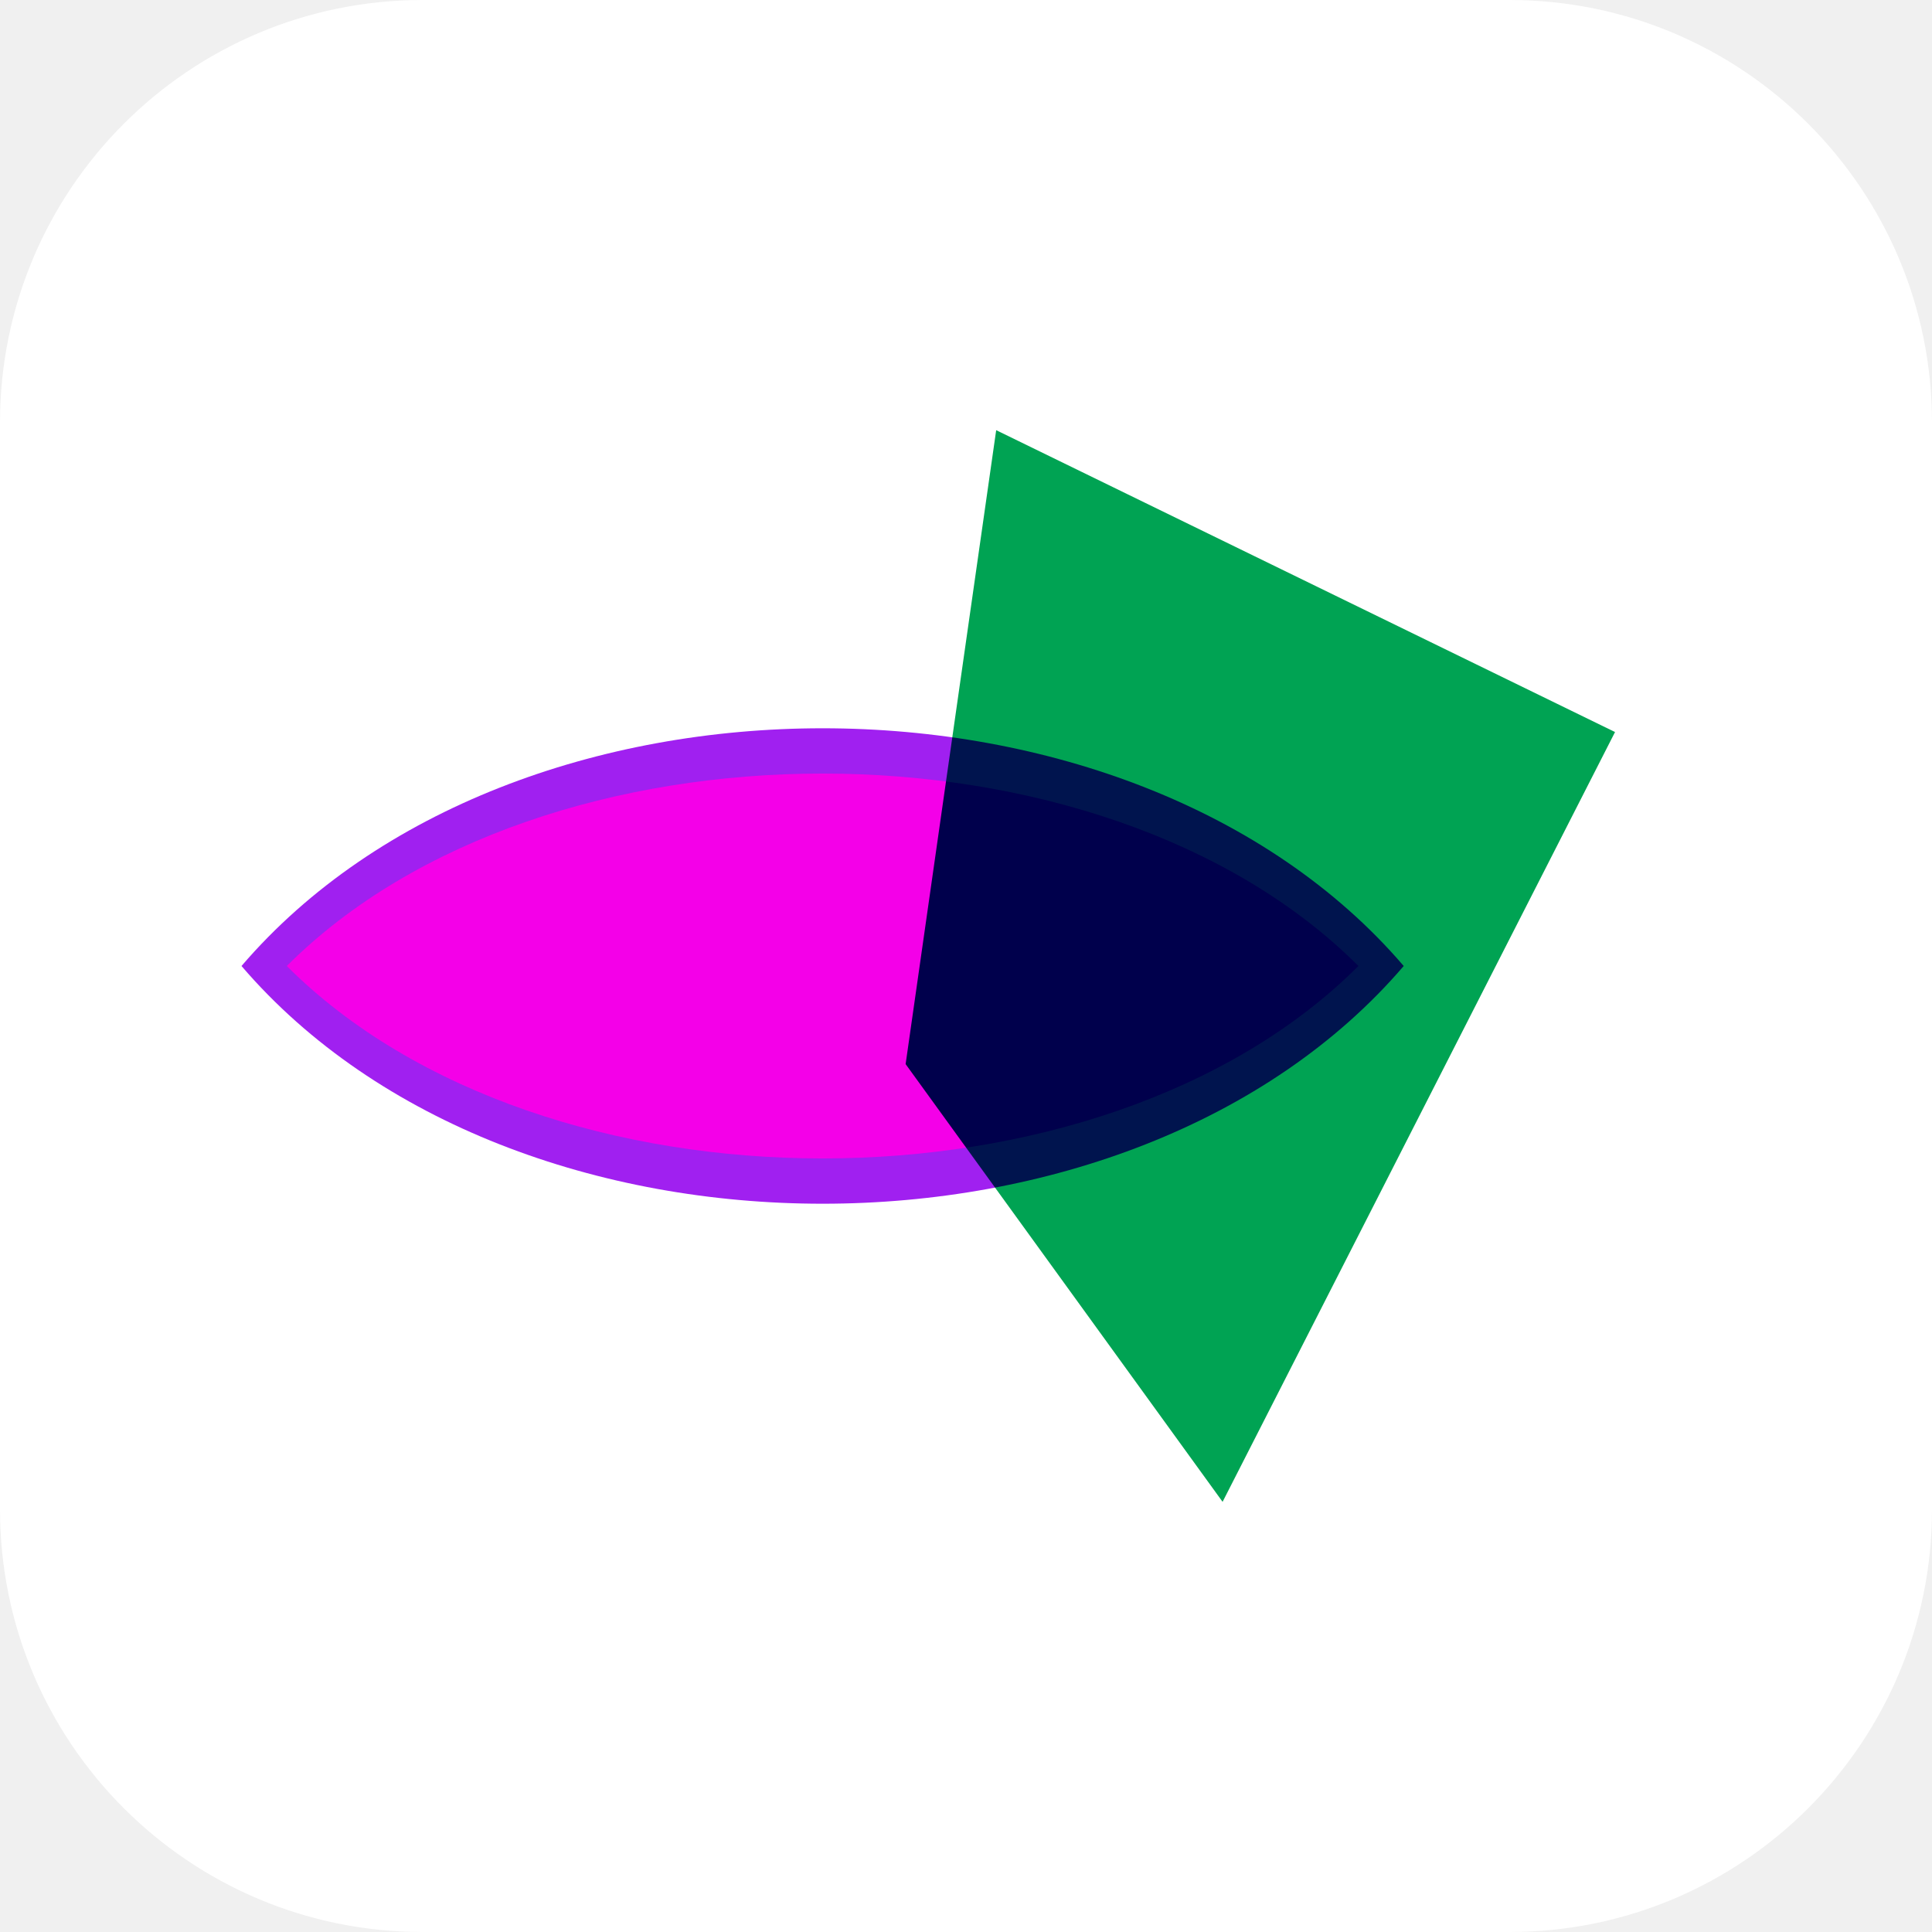
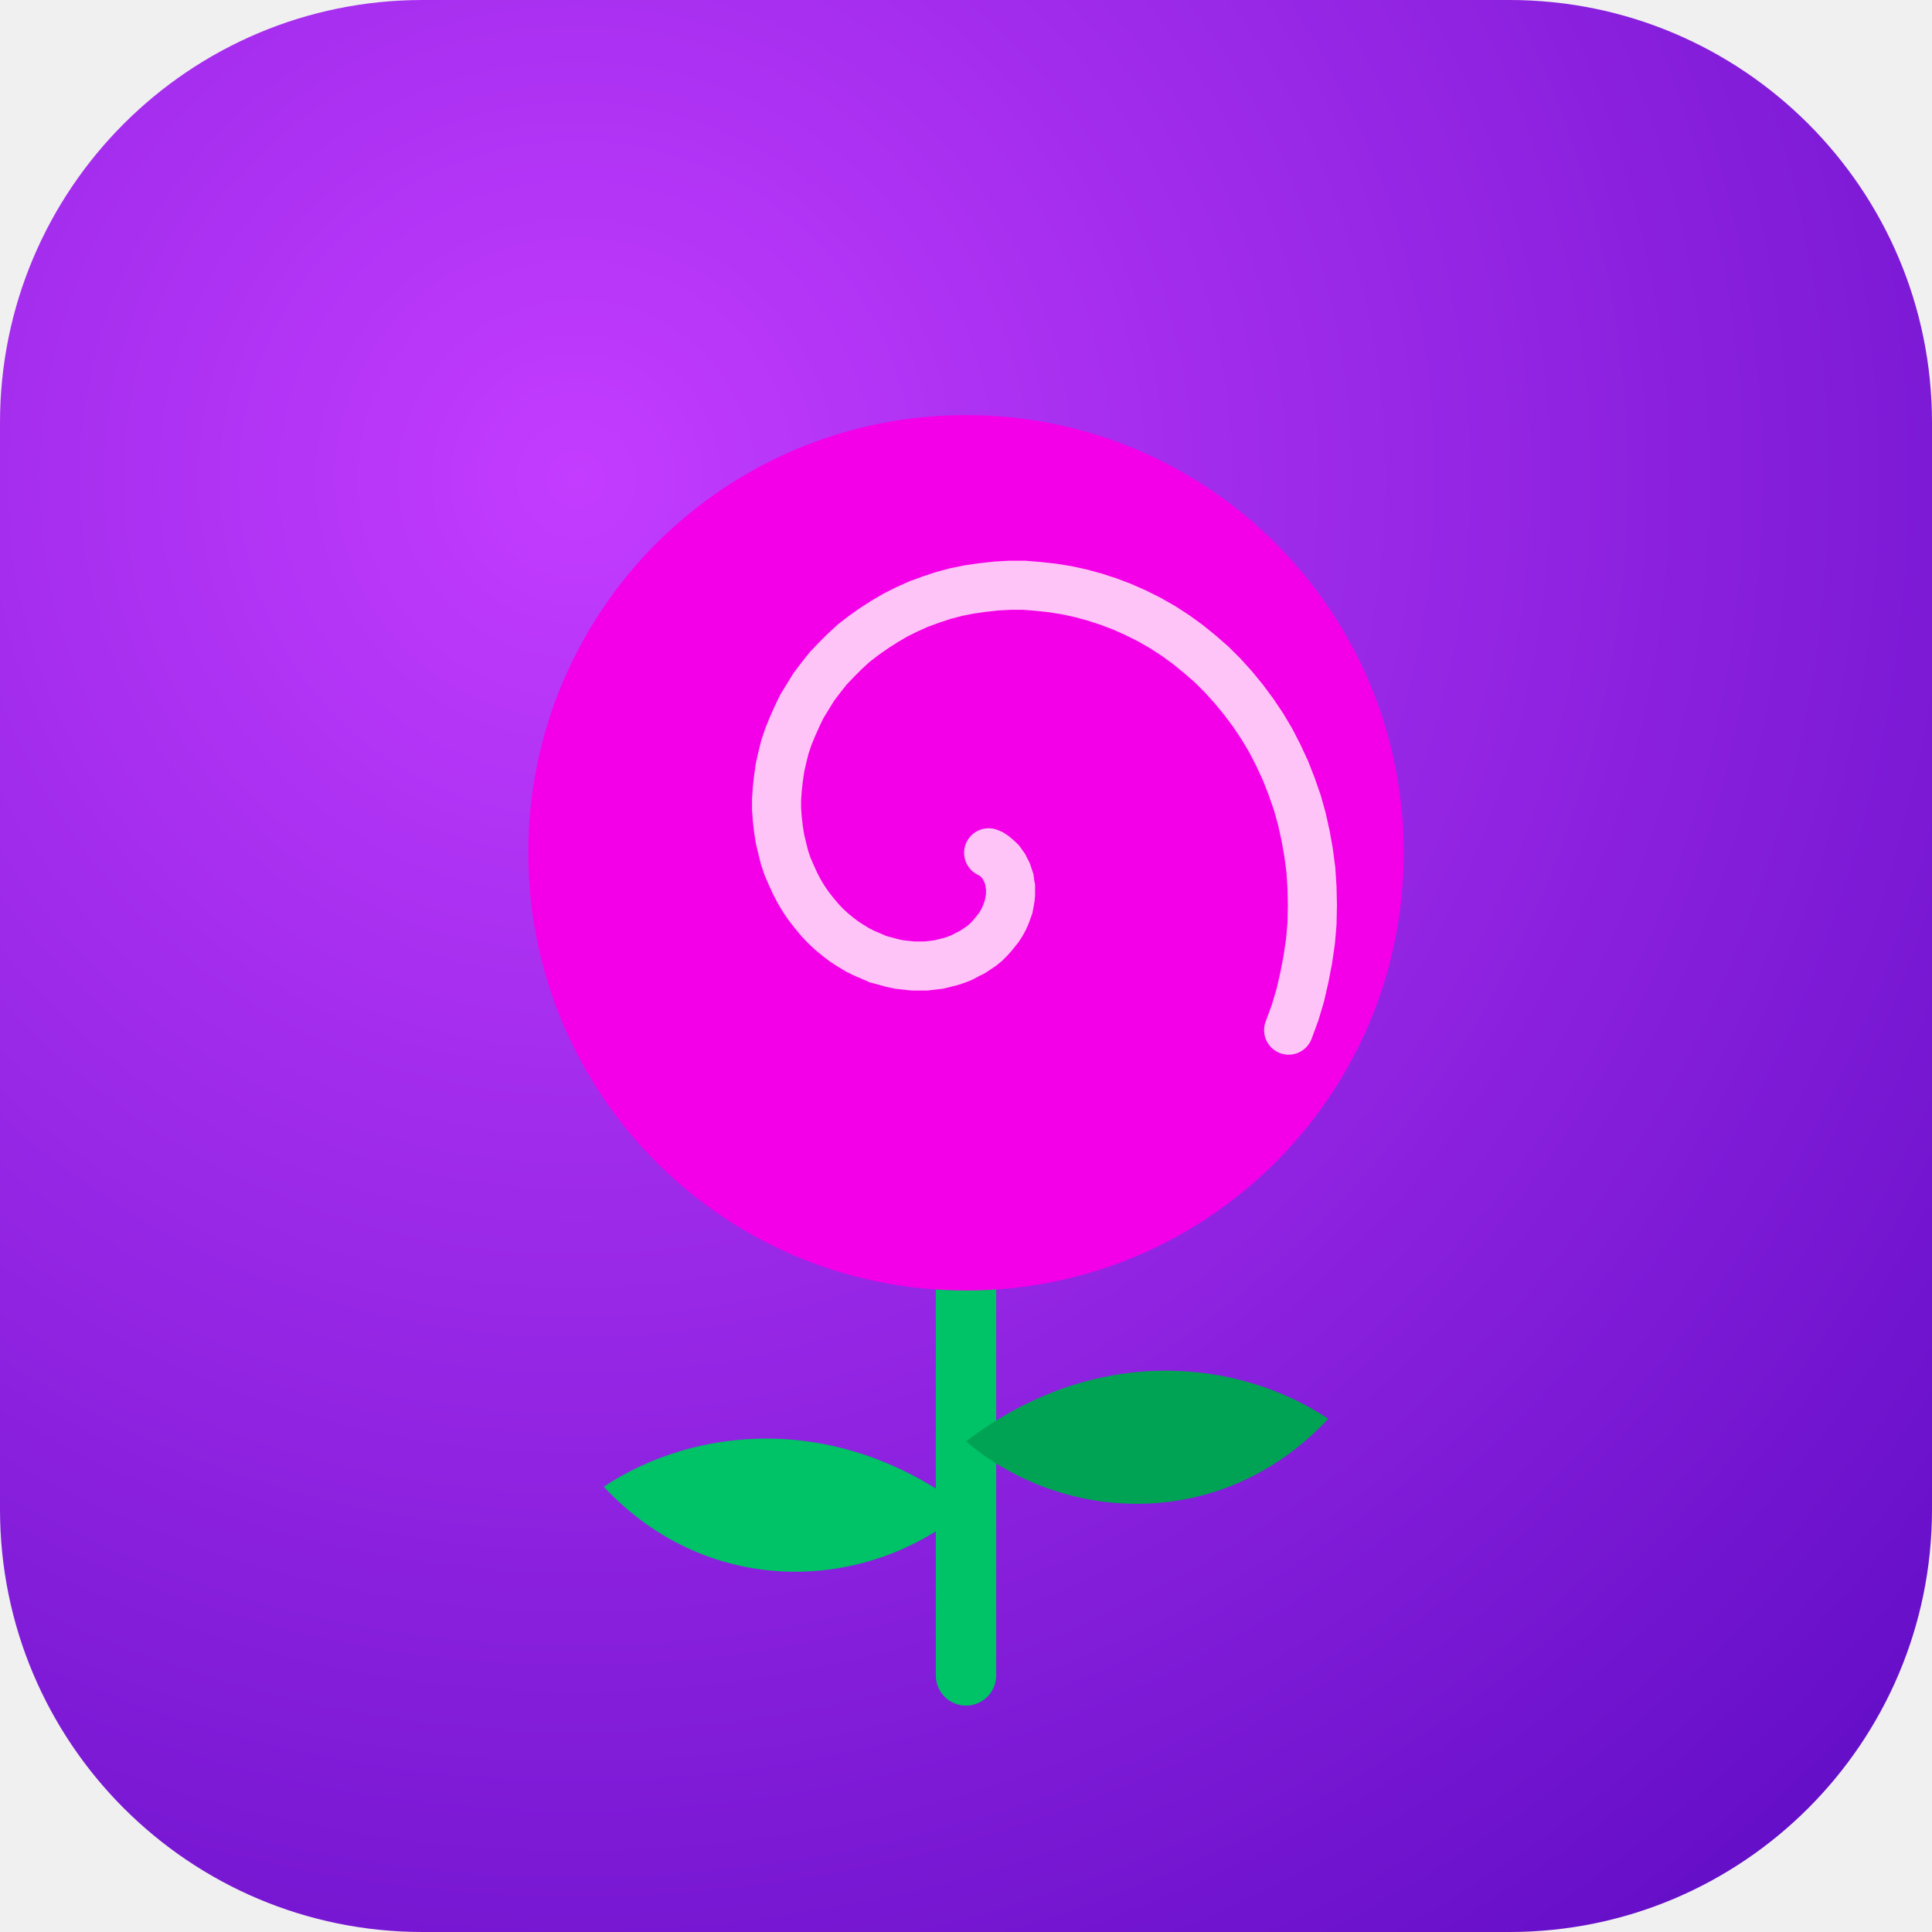
<svg xmlns="http://www.w3.org/2000/svg" viewBox="0 0 512 512" width="512" height="512">
-   <rect width="512" height="512" rx="112" fill="#FFFFFF" />
-   <g transform="translate(56 106) scale(2)">
-     <path d="M4 75 C40 33 122 33 158 75 C122 117 40 117 4 75 Z" fill="#A020F0" />
-     <path d="M10 75 C44 41 118 41 152 75 C118 109 44 109 10 75 Z" fill="#F400E8" />
-     <path d="M104 4 L186 44 L134 146 L92 88 Z" fill="#00A353" style="mix-blend-mode:multiply" />
-   </g>
+   <defs>
+     <radialGradient id="g" cx=".3" cy=".25" r="1">
+       <stop offset="0" stop-color="#C33CFF" />
+       <stop offset="1" stop-color="#5E0BC4" />
+     </radialGradient>
+   </defs>
+   <rect width="512" height="512" rx="112" fill="url(#g)" />
+   <path d="M256 330 L256 444" stroke="#00C266" stroke-width="16" stroke-linecap="round" />
+   <path d="M256 400 C222 374 184 378 160 394 C188 424 230 422 256 400Z" fill="#00C266" />
+   <path d="M256 382 C290 356 328 360 352 376 C324 406 282 404 256 382Z" fill="#00A353" />
+   <circle cx="256" cy="226" r="116" fill="#F400E8" />
+   <path d="M262.0 226.0 L262.7 226.3 L263.3 226.7 L263.9 227.2 L264.5 227.7 L265.1 228.3 L265.6 229.0 L266.1 229.7 L266.5 230.5 L266.9 231.3 L267.2 232.2 L267.5 233.1 L267.6 234.0 L267.8 235.0 L267.8 236.0 L267.8 237.1 L267.7 238.1 L267.5 239.2 L267.3 240.3 L266.9 241.4 L266.5 242.5 L266.0 243.6 L265.4 244.7 L264.7 245.8 L263.9 246.8 L263.1 247.8 L262.2 248.8 L261.2 249.8 L260.1 250.7 L258.9 251.5 L257.7 252.3 L256.3 253.0 L255.0 253.7 L253.5 254.3 L252.0 254.8 L250.4 255.2 L248.8 255.6 L247.1 255.8 L245.4 256.0 L243.7 256.0 L241.9 256.0 L240.1 255.8 L238.3 255.6 L236.4 255.2 L234.6 254.7 L232.7 254.2 L230.9 253.4 L229.0 252.6 L227.2 251.7 L225.4 250.6 L223.7 249.5 L222.0 248.2 L220.3 246.8 L218.7 245.3 L217.2 243.7 L215.7 241.9 L214.3 240.1 L213.0 238.2 L211.8 236.2 L210.7 234.1 L209.7 231.9 L208.7 229.6 L207.9 227.2 L207.3 224.8 L206.7 222.3 L206.3 219.7 L206.0 217.1 L205.8 214.5 L205.8 211.8 L206.0 209.0 L206.3 206.3 L206.7 203.5 L207.3 200.8 L208.0 198.0 L208.9 195.3 L210.0 192.6 L211.2 189.9 L212.5 187.2 L214.1 184.6 L215.7 182.0 L217.6 179.5 L219.5 177.1 L221.7 174.8 L223.9 172.6 L226.3 170.4 L228.9 168.4 L231.6 166.5 L234.4 164.7 L237.3 163.0 L240.3 161.5 L243.4 160.1 L246.7 158.9 L250.0 157.8 L253.4 156.9 L256.9 156.2 L260.4 155.7 L264.0 155.3 L267.7 155.1 L271.4 155.1 L275.1 155.4 L278.8 155.8 L282.6 156.4 L286.3 157.2 L290.0 158.2 L293.7 159.4 L297.4 160.8 L301.0 162.4 L304.6 164.2 L308.1 166.2 L311.5 168.4 L314.8 170.8 L318.0 173.4 L321.1 176.1 L324.1 179.1 L326.9 182.2 L329.6 185.5 L332.2 189.0 L334.6 192.6 L336.8 196.3 L338.8 200.2 L340.7 204.3 L342.3 208.4 L343.8 212.7 L345.0 217.0 L346.0 221.5 L346.8 226.0 L347.4 230.6 L347.7 235.3 L347.8 239.9 L347.7 244.7 L347.3 249.4 L346.6 254.2 L345.7 258.9 L344.6 263.7 L343.2 268.4 L341.5 273.0" fill="none" stroke="#FFC4F7" stroke-width="13" stroke-linecap="round" />
</svg>
